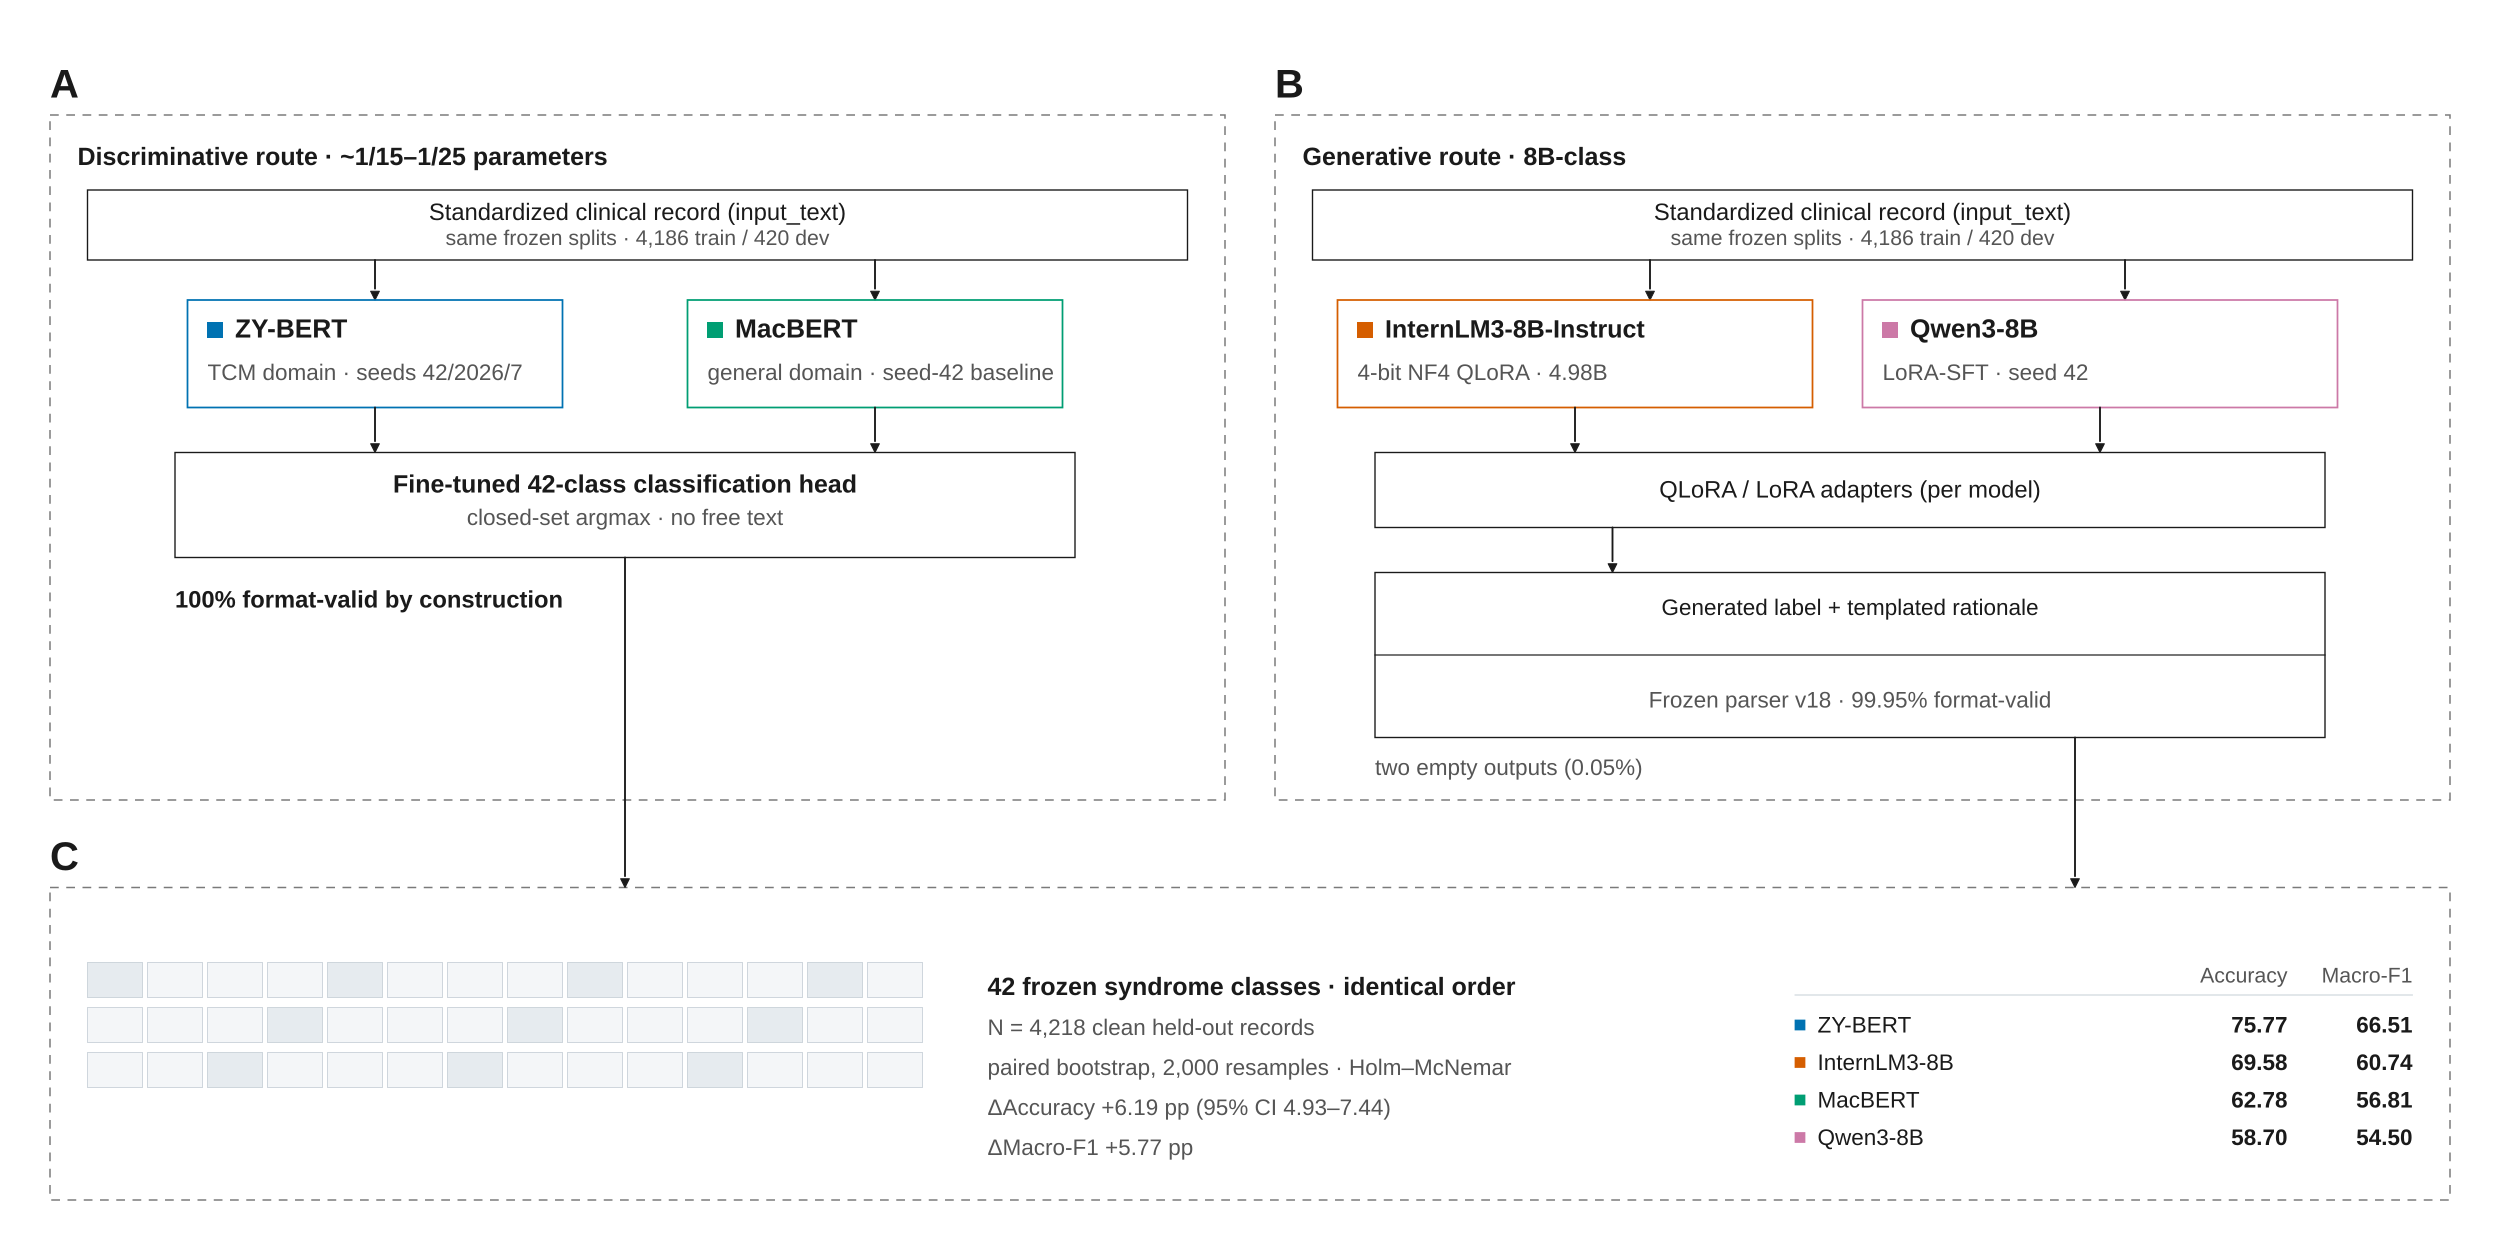
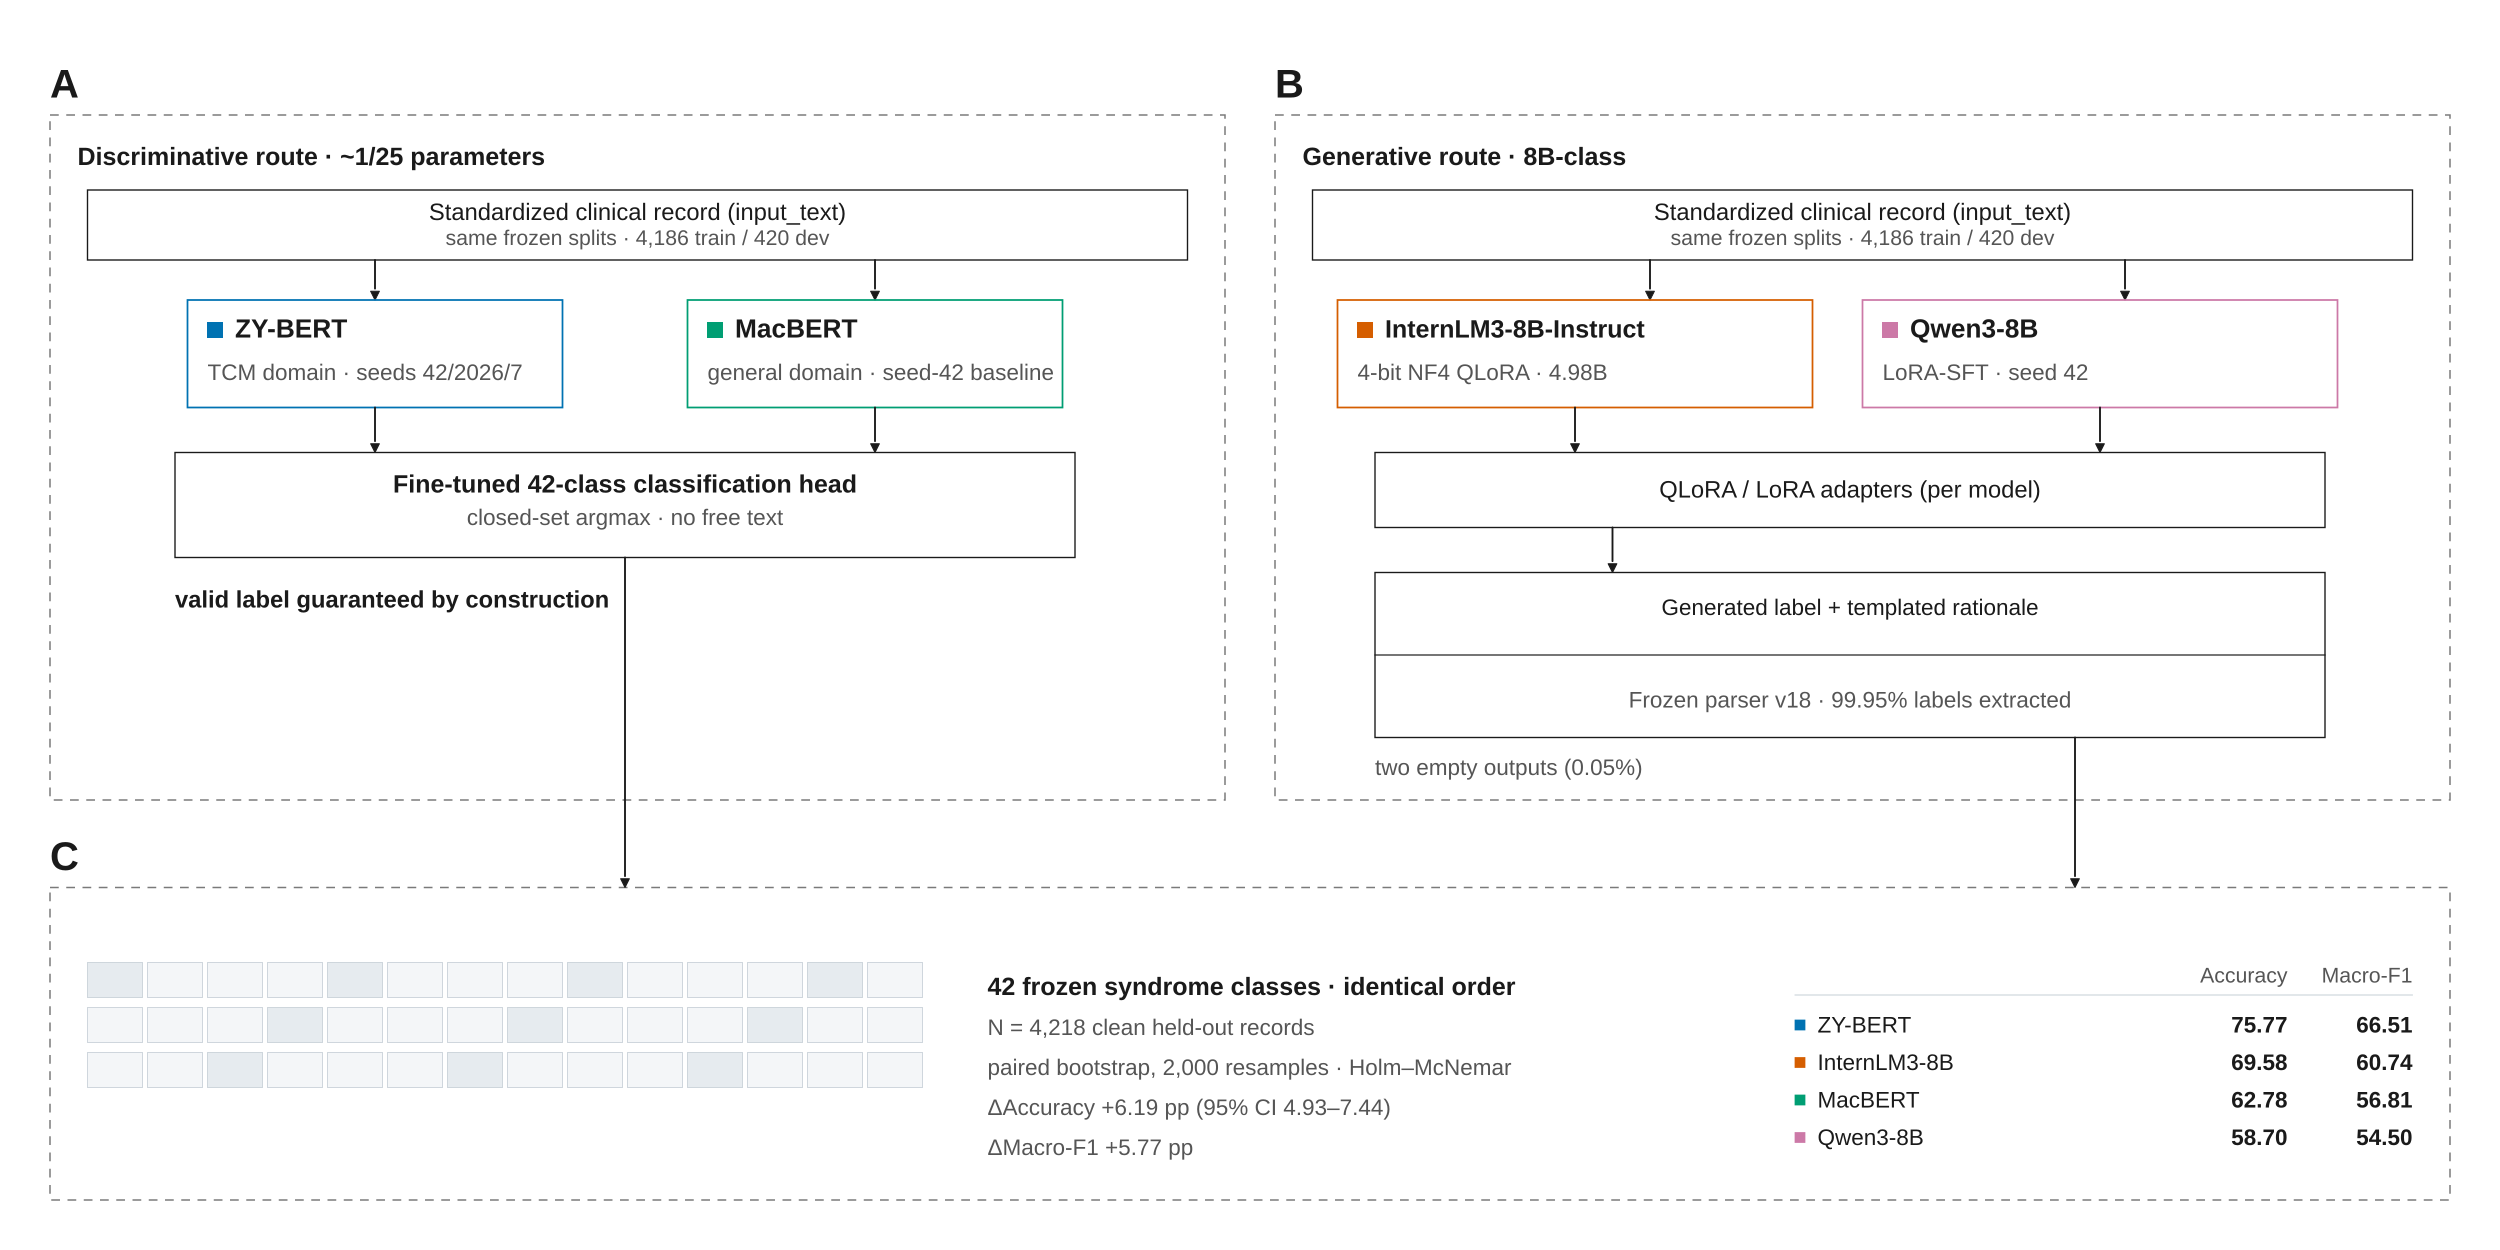
<svg xmlns="http://www.w3.org/2000/svg" width="2000" height="1000" viewBox="0 0 2000 1000">
  <rect width="2000" height="1000" fill="#FFFFFF" />
  <rect x="40" y="92" width="940" height="548" rx="0" fill="none" stroke="#7A7A7A" stroke-width="1.2" stroke-dasharray="7 6" />
  <rect x="1020" y="92" width="940" height="548" rx="0" fill="none" stroke="#7A7A7A" stroke-width="1.2" stroke-dasharray="7 6" />
  <rect x="40" y="710" width="1920" height="250" rx="0" fill="none" stroke="#7A7A7A" stroke-width="1.2" stroke-dasharray="7 6" />
  <text x="40" y="78" font-family="Arial, Helvetica, sans-serif" font-size="32" font-weight="700" fill="#1A1A1A" text-anchor="start">A</text>
  <text x="1020" y="78" font-family="Arial, Helvetica, sans-serif" font-size="32" font-weight="700" fill="#1A1A1A" text-anchor="start">B</text>
  <text x="40" y="696" font-family="Arial, Helvetica, sans-serif" font-size="32" font-weight="700" fill="#1A1A1A" text-anchor="start">C</text>
-   <text x="62" y="132" font-family="Arial, Helvetica, sans-serif" font-size="20" font-weight="700" fill="#1A1A1A" text-anchor="start">Discriminative route · ~1/15–1/25 parameters</text>
+   <text x="62" y="132" font-family="Arial, Helvetica, sans-serif" font-size="20" font-weight="700" fill="#1A1A1A" text-anchor="start">Discriminative route · ~1/25 parameters</text>
  <rect x="70" y="152" width="880" height="56" rx="0" fill="#FFFFFF" stroke="#1A1A1A" stroke-width="1.1" />
  <text x="510" y="176" font-family="Arial, Helvetica, sans-serif" font-size="19" font-weight="400" fill="#1A1A1A" text-anchor="middle">Standardized clinical record (input_text)</text>
  <text x="510" y="196" font-family="Arial, Helvetica, sans-serif" font-size="17" font-weight="400" fill="#555555" text-anchor="middle">same frozen splits · 4,186 train / 420 dev</text>
  <line x1="300" y1="208" x2="300.00" y2="230.90" stroke="#1A1A1A" stroke-width="1.5" stroke-linecap="round" />
  <polygon points="300.00,240.00 296.50,233.00 303.50,233.00" fill="#1A1A1A" stroke="#1A1A1A" stroke-width="0.8" stroke-linejoin="round" />
  <line x1="700" y1="208" x2="700.00" y2="230.90" stroke="#1A1A1A" stroke-width="1.5" stroke-linecap="round" />
  <polygon points="700.00,240.00 696.50,233.00 703.50,233.00" fill="#1A1A1A" stroke="#1A1A1A" stroke-width="0.8" stroke-linejoin="round" />
  <rect x="150" y="240" width="300" height="86" rx="0" fill="none" stroke="#0072B2" stroke-width="1.4" />
  <rect x="166" y="258" width="12" height="12" rx="0" fill="#0072B2" stroke="#0072B2" stroke-width="0.8" />
  <text x="188" y="270" font-family="Arial, Helvetica, sans-serif" font-size="21" font-weight="700" fill="#1A1A1A" text-anchor="start">ZY-BERT</text>
  <text x="166" y="304" font-family="Arial, Helvetica, sans-serif" font-size="18" font-weight="400" fill="#555555" text-anchor="start">TCM domain · seeds 42/2026/7</text>
  <rect x="550" y="240" width="300" height="86" rx="0" fill="none" stroke="#009E73" stroke-width="1.4" />
  <rect x="566" y="258" width="12" height="12" rx="0" fill="#009E73" stroke="#009E73" stroke-width="0.8" />
  <text x="588" y="270" font-family="Arial, Helvetica, sans-serif" font-size="21" font-weight="700" fill="#1A1A1A" text-anchor="start">MacBERT</text>
  <text x="566" y="304" font-family="Arial, Helvetica, sans-serif" font-size="18" font-weight="400" fill="#555555" text-anchor="start">general domain · seed-42 baseline</text>
  <line x1="300" y1="326" x2="300.00" y2="352.90" stroke="#1A1A1A" stroke-width="1.5" stroke-linecap="round" />
  <polygon points="300.00,362.00 296.50,355.00 303.50,355.00" fill="#1A1A1A" stroke="#1A1A1A" stroke-width="0.8" stroke-linejoin="round" />
  <line x1="700" y1="326" x2="700.00" y2="352.90" stroke="#1A1A1A" stroke-width="1.5" stroke-linecap="round" />
  <polygon points="700.00,362.00 696.50,355.00 703.50,355.00" fill="#1A1A1A" stroke="#1A1A1A" stroke-width="0.8" stroke-linejoin="round" />
  <rect x="140" y="362" width="720" height="84" rx="0" fill="none" stroke="#1A1A1A" stroke-width="1.1" />
  <text x="500" y="394" font-family="Arial, Helvetica, sans-serif" font-size="20" font-weight="700" fill="#1A1A1A" text-anchor="middle">Fine-tuned 42-class classification head</text>
  <text x="500" y="420" font-family="Arial, Helvetica, sans-serif" font-size="18" font-weight="400" fill="#555555" text-anchor="middle">closed-set argmax · no free text</text>
-   <text x="140" y="486" font-family="Arial, Helvetica, sans-serif" font-size="19" font-weight="700" fill="#1A1A1A" text-anchor="start">100% format-valid by construction</text>
+   <text x="140" y="486" font-family="Arial, Helvetica, sans-serif" font-size="19" font-weight="700" fill="#1A1A1A" text-anchor="start">valid label guaranteed by construction</text>
  <line x1="500" y1="446" x2="500.00" y2="700.90" stroke="#1A1A1A" stroke-width="1.5" stroke-linecap="round" />
  <polygon points="500.00,710.00 496.50,703.00 503.50,703.00" fill="#1A1A1A" stroke="#1A1A1A" stroke-width="0.8" stroke-linejoin="round" />
  <text x="1042" y="132" font-family="Arial, Helvetica, sans-serif" font-size="20" font-weight="700" fill="#1A1A1A" text-anchor="start">Generative route · 8B-class</text>
  <rect x="1050" y="152" width="880" height="56" rx="0" fill="#FFFFFF" stroke="#1A1A1A" stroke-width="1.1" />
  <text x="1490" y="176" font-family="Arial, Helvetica, sans-serif" font-size="19" font-weight="400" fill="#1A1A1A" text-anchor="middle">Standardized clinical record (input_text)</text>
  <text x="1490" y="196" font-family="Arial, Helvetica, sans-serif" font-size="17" font-weight="400" fill="#555555" text-anchor="middle">same frozen splits · 4,186 train / 420 dev</text>
  <line x1="1320" y1="208" x2="1320.00" y2="230.90" stroke="#1A1A1A" stroke-width="1.5" stroke-linecap="round" />
  <polygon points="1320.00,240.00 1316.50,233.00 1323.50,233.00" fill="#1A1A1A" stroke="#1A1A1A" stroke-width="0.8" stroke-linejoin="round" />
  <line x1="1700" y1="208" x2="1700.00" y2="230.90" stroke="#1A1A1A" stroke-width="1.5" stroke-linecap="round" />
  <polygon points="1700.00,240.00 1696.50,233.00 1703.50,233.00" fill="#1A1A1A" stroke="#1A1A1A" stroke-width="0.8" stroke-linejoin="round" />
  <rect x="1070" y="240" width="380" height="86" rx="0" fill="none" stroke="#D55E00" stroke-width="1.4" />
  <rect x="1086" y="258" width="12" height="12" rx="0" fill="#D55E00" stroke="#D55E00" stroke-width="0.8" />
  <text x="1108" y="270" font-family="Arial, Helvetica, sans-serif" font-size="20" font-weight="700" fill="#1A1A1A" text-anchor="start">InternLM3-8B-Instruct</text>
  <text x="1086" y="304" font-family="Arial, Helvetica, sans-serif" font-size="18" font-weight="400" fill="#555555" text-anchor="start">4-bit NF4 QLoRA · 4.98B</text>
  <rect x="1490" y="240" width="380" height="86" rx="0" fill="none" stroke="#CC79A7" stroke-width="1.4" />
  <rect x="1506" y="258" width="12" height="12" rx="0" fill="#CC79A7" stroke="#CC79A7" stroke-width="0.8" />
  <text x="1528" y="270" font-family="Arial, Helvetica, sans-serif" font-size="21" font-weight="700" fill="#1A1A1A" text-anchor="start">Qwen3-8B</text>
  <text x="1506" y="304" font-family="Arial, Helvetica, sans-serif" font-size="18" font-weight="400" fill="#555555" text-anchor="start">LoRA-SFT · seed 42</text>
  <line x1="1260" y1="326" x2="1260.00" y2="352.90" stroke="#1A1A1A" stroke-width="1.5" stroke-linecap="round" />
  <polygon points="1260.00,362.00 1256.50,355.00 1263.50,355.00" fill="#1A1A1A" stroke="#1A1A1A" stroke-width="0.8" stroke-linejoin="round" />
  <line x1="1680" y1="326" x2="1680.00" y2="352.90" stroke="#1A1A1A" stroke-width="1.5" stroke-linecap="round" />
  <polygon points="1680.00,362.00 1676.50,355.00 1683.50,355.00" fill="#1A1A1A" stroke="#1A1A1A" stroke-width="0.8" stroke-linejoin="round" />
  <rect x="1100" y="362" width="760" height="60" rx="0" fill="none" stroke="#1A1A1A" stroke-width="1.1" />
  <text x="1480" y="398" font-family="Arial, Helvetica, sans-serif" font-size="19" font-weight="400" fill="#1A1A1A" text-anchor="middle">QLoRA / LoRA adapters (per model)</text>
  <line x1="1290" y1="422" x2="1290.00" y2="448.90" stroke="#1A1A1A" stroke-width="1.5" stroke-linecap="round" />
  <polygon points="1290.00,458.00 1286.50,451.00 1293.50,451.00" fill="#1A1A1A" stroke="#1A1A1A" stroke-width="0.8" stroke-linejoin="round" />
  <rect x="1100" y="458" width="760" height="132" rx="0" fill="none" stroke="#1A1A1A" stroke-width="1.1" />
  <line x1="1100" y1="524" x2="1860" y2="524" stroke="#1A1A1A" stroke-width="1" stroke-linecap="round" />
  <text x="1480" y="492" font-family="Arial, Helvetica, sans-serif" font-size="18" font-weight="400" fill="#1A1A1A" text-anchor="middle">Generated label + templated rationale</text>
-   <text x="1480" y="566" font-family="Arial, Helvetica, sans-serif" font-size="18" font-weight="400" fill="#555555" text-anchor="middle">Frozen parser v18 · 99.95% format-valid</text>
+   <text x="1480" y="566" font-family="Arial, Helvetica, sans-serif" font-size="18" font-weight="400" fill="#555555" text-anchor="middle">Frozen parser v18 · 99.95% labels extracted</text>
  <text x="1100" y="620" font-family="Arial, Helvetica, sans-serif" font-size="18" font-weight="400" fill="#555555" text-anchor="start">two empty outputs (0.05%)</text>
  <line x1="1660" y1="590" x2="1660.00" y2="700.90" stroke="#1A1A1A" stroke-width="1.5" stroke-linecap="round" />
  <polygon points="1660.00,710.00 1656.50,703.00 1663.50,703.00" fill="#1A1A1A" stroke="#1A1A1A" stroke-width="0.8" stroke-linejoin="round" />
  <rect x="70" y="770" width="44" height="28" rx="0" fill="#E6EBEF" stroke="#C9D2D8" stroke-width="0.7" />
  <rect x="118" y="770" width="44" height="28" rx="0" fill="#F4F6F8" stroke="#C9D2D8" stroke-width="0.7" />
  <rect x="166" y="770" width="44" height="28" rx="0" fill="#F4F6F8" stroke="#C9D2D8" stroke-width="0.7" />
  <rect x="214" y="770" width="44" height="28" rx="0" fill="#F4F6F8" stroke="#C9D2D8" stroke-width="0.7" />
  <rect x="262" y="770" width="44" height="28" rx="0" fill="#E6EBEF" stroke="#C9D2D8" stroke-width="0.7" />
  <rect x="310" y="770" width="44" height="28" rx="0" fill="#F4F6F8" stroke="#C9D2D8" stroke-width="0.7" />
  <rect x="358" y="770" width="44" height="28" rx="0" fill="#F4F6F8" stroke="#C9D2D8" stroke-width="0.7" />
  <rect x="406" y="770" width="44" height="28" rx="0" fill="#F4F6F8" stroke="#C9D2D8" stroke-width="0.7" />
  <rect x="454" y="770" width="44" height="28" rx="0" fill="#E6EBEF" stroke="#C9D2D8" stroke-width="0.7" />
  <rect x="502" y="770" width="44" height="28" rx="0" fill="#F4F6F8" stroke="#C9D2D8" stroke-width="0.7" />
  <rect x="550" y="770" width="44" height="28" rx="0" fill="#F4F6F8" stroke="#C9D2D8" stroke-width="0.7" />
  <rect x="598" y="770" width="44" height="28" rx="0" fill="#F4F6F8" stroke="#C9D2D8" stroke-width="0.7" />
  <rect x="646" y="770" width="44" height="28" rx="0" fill="#E6EBEF" stroke="#C9D2D8" stroke-width="0.7" />
  <rect x="694" y="770" width="44" height="28" rx="0" fill="#F4F6F8" stroke="#C9D2D8" stroke-width="0.7" />
  <rect x="70" y="806" width="44" height="28" rx="0" fill="#F4F6F8" stroke="#C9D2D8" stroke-width="0.7" />
  <rect x="118" y="806" width="44" height="28" rx="0" fill="#F4F6F8" stroke="#C9D2D8" stroke-width="0.7" />
  <rect x="166" y="806" width="44" height="28" rx="0" fill="#F4F6F8" stroke="#C9D2D8" stroke-width="0.7" />
  <rect x="214" y="806" width="44" height="28" rx="0" fill="#E6EBEF" stroke="#C9D2D8" stroke-width="0.7" />
  <rect x="262" y="806" width="44" height="28" rx="0" fill="#F4F6F8" stroke="#C9D2D8" stroke-width="0.7" />
  <rect x="310" y="806" width="44" height="28" rx="0" fill="#F4F6F8" stroke="#C9D2D8" stroke-width="0.7" />
  <rect x="358" y="806" width="44" height="28" rx="0" fill="#F4F6F8" stroke="#C9D2D8" stroke-width="0.7" />
  <rect x="406" y="806" width="44" height="28" rx="0" fill="#E6EBEF" stroke="#C9D2D8" stroke-width="0.7" />
  <rect x="454" y="806" width="44" height="28" rx="0" fill="#F4F6F8" stroke="#C9D2D8" stroke-width="0.7" />
  <rect x="502" y="806" width="44" height="28" rx="0" fill="#F4F6F8" stroke="#C9D2D8" stroke-width="0.7" />
  <rect x="550" y="806" width="44" height="28" rx="0" fill="#F4F6F8" stroke="#C9D2D8" stroke-width="0.7" />
  <rect x="598" y="806" width="44" height="28" rx="0" fill="#E6EBEF" stroke="#C9D2D8" stroke-width="0.7" />
  <rect x="646" y="806" width="44" height="28" rx="0" fill="#F4F6F8" stroke="#C9D2D8" stroke-width="0.7" />
  <rect x="694" y="806" width="44" height="28" rx="0" fill="#F4F6F8" stroke="#C9D2D8" stroke-width="0.7" />
  <rect x="70" y="842" width="44" height="28" rx="0" fill="#F4F6F8" stroke="#C9D2D8" stroke-width="0.7" />
  <rect x="118" y="842" width="44" height="28" rx="0" fill="#F4F6F8" stroke="#C9D2D8" stroke-width="0.7" />
  <rect x="166" y="842" width="44" height="28" rx="0" fill="#E6EBEF" stroke="#C9D2D8" stroke-width="0.7" />
  <rect x="214" y="842" width="44" height="28" rx="0" fill="#F4F6F8" stroke="#C9D2D8" stroke-width="0.7" />
  <rect x="262" y="842" width="44" height="28" rx="0" fill="#F4F6F8" stroke="#C9D2D8" stroke-width="0.7" />
  <rect x="310" y="842" width="44" height="28" rx="0" fill="#F4F6F8" stroke="#C9D2D8" stroke-width="0.7" />
  <rect x="358" y="842" width="44" height="28" rx="0" fill="#E6EBEF" stroke="#C9D2D8" stroke-width="0.7" />
  <rect x="406" y="842" width="44" height="28" rx="0" fill="#F4F6F8" stroke="#C9D2D8" stroke-width="0.7" />
  <rect x="454" y="842" width="44" height="28" rx="0" fill="#F4F6F8" stroke="#C9D2D8" stroke-width="0.7" />
  <rect x="502" y="842" width="44" height="28" rx="0" fill="#F4F6F8" stroke="#C9D2D8" stroke-width="0.7" />
  <rect x="550" y="842" width="44" height="28" rx="0" fill="#E6EBEF" stroke="#C9D2D8" stroke-width="0.7" />
  <rect x="598" y="842" width="44" height="28" rx="0" fill="#F4F6F8" stroke="#C9D2D8" stroke-width="0.7" />
  <rect x="646" y="842" width="44" height="28" rx="0" fill="#F4F6F8" stroke="#C9D2D8" stroke-width="0.7" />
  <rect x="694" y="842" width="44" height="28" rx="0" fill="#F4F6F8" stroke="#C9D2D8" stroke-width="0.7" />
  <text x="790" y="796" font-family="Arial, Helvetica, sans-serif" font-size="20" font-weight="700" fill="#1A1A1A" text-anchor="start">42 frozen syndrome classes · identical order</text>
  <text x="790" y="828" font-family="Arial, Helvetica, sans-serif" font-size="18" font-weight="400" fill="#555555" text-anchor="start">N = 4,218 clean held-out records</text>
  <text x="790" y="860" font-family="Arial, Helvetica, sans-serif" font-size="18" font-weight="400" fill="#555555" text-anchor="start">paired bootstrap, 2,000 resamples · Holm–McNemar</text>
  <text x="790" y="892" font-family="Arial, Helvetica, sans-serif" font-size="18" font-weight="400" fill="#555555" text-anchor="start">ΔAccuracy +6.19 pp (95% CI 4.93–7.44)</text>
  <text x="790" y="924" font-family="Arial, Helvetica, sans-serif" font-size="18" font-weight="400" fill="#555555" text-anchor="start">ΔMacro-F1 +5.77 pp</text>
  <text x="1830" y="786" font-family="Arial, Helvetica, sans-serif" font-size="17" font-weight="400" fill="#555555" text-anchor="end">Accuracy</text>
  <text x="1930" y="786" font-family="Arial, Helvetica, sans-serif" font-size="17" font-weight="400" fill="#555555" text-anchor="end">Macro-F1</text>
  <line x1="1436" y1="796" x2="1930" y2="796" stroke="#C9D2D8" stroke-width="0.9" stroke-linecap="round" />
  <rect x="1436" y="816" width="8" height="8" rx="0" fill="#0072B2" stroke="#0072B2" stroke-width="0.6" />
  <text x="1454" y="826" font-family="Arial, Helvetica, sans-serif" font-size="18" font-weight="400" fill="#1A1A1A" text-anchor="start">ZY-BERT</text>
  <text x="1830" y="826" font-family="Arial, Helvetica, sans-serif" font-size="18" font-weight="600" fill="#1A1A1A" text-anchor="end">75.77</text>
  <text x="1930" y="826" font-family="Arial, Helvetica, sans-serif" font-size="18" font-weight="600" fill="#1A1A1A" text-anchor="end">66.51</text>
  <rect x="1436" y="846" width="8" height="8" rx="0" fill="#D55E00" stroke="#D55E00" stroke-width="0.6" />
  <text x="1454" y="856" font-family="Arial, Helvetica, sans-serif" font-size="18" font-weight="400" fill="#1A1A1A" text-anchor="start">InternLM3-8B</text>
  <text x="1830" y="856" font-family="Arial, Helvetica, sans-serif" font-size="18" font-weight="600" fill="#1A1A1A" text-anchor="end">69.58</text>
  <text x="1930" y="856" font-family="Arial, Helvetica, sans-serif" font-size="18" font-weight="600" fill="#1A1A1A" text-anchor="end">60.74</text>
  <rect x="1436" y="876" width="8" height="8" rx="0" fill="#009E73" stroke="#009E73" stroke-width="0.6" />
  <text x="1454" y="886" font-family="Arial, Helvetica, sans-serif" font-size="18" font-weight="400" fill="#1A1A1A" text-anchor="start">MacBERT</text>
  <text x="1830" y="886" font-family="Arial, Helvetica, sans-serif" font-size="18" font-weight="600" fill="#1A1A1A" text-anchor="end">62.78</text>
  <text x="1930" y="886" font-family="Arial, Helvetica, sans-serif" font-size="18" font-weight="600" fill="#1A1A1A" text-anchor="end">56.81</text>
  <rect x="1436" y="906" width="8" height="8" rx="0" fill="#CC79A7" stroke="#CC79A7" stroke-width="0.6" />
  <text x="1454" y="916" font-family="Arial, Helvetica, sans-serif" font-size="18" font-weight="400" fill="#1A1A1A" text-anchor="start">Qwen3-8B</text>
  <text x="1830" y="916" font-family="Arial, Helvetica, sans-serif" font-size="18" font-weight="600" fill="#1A1A1A" text-anchor="end">58.70</text>
  <text x="1930" y="916" font-family="Arial, Helvetica, sans-serif" font-size="18" font-weight="600" fill="#1A1A1A" text-anchor="end">54.50</text>
</svg>
